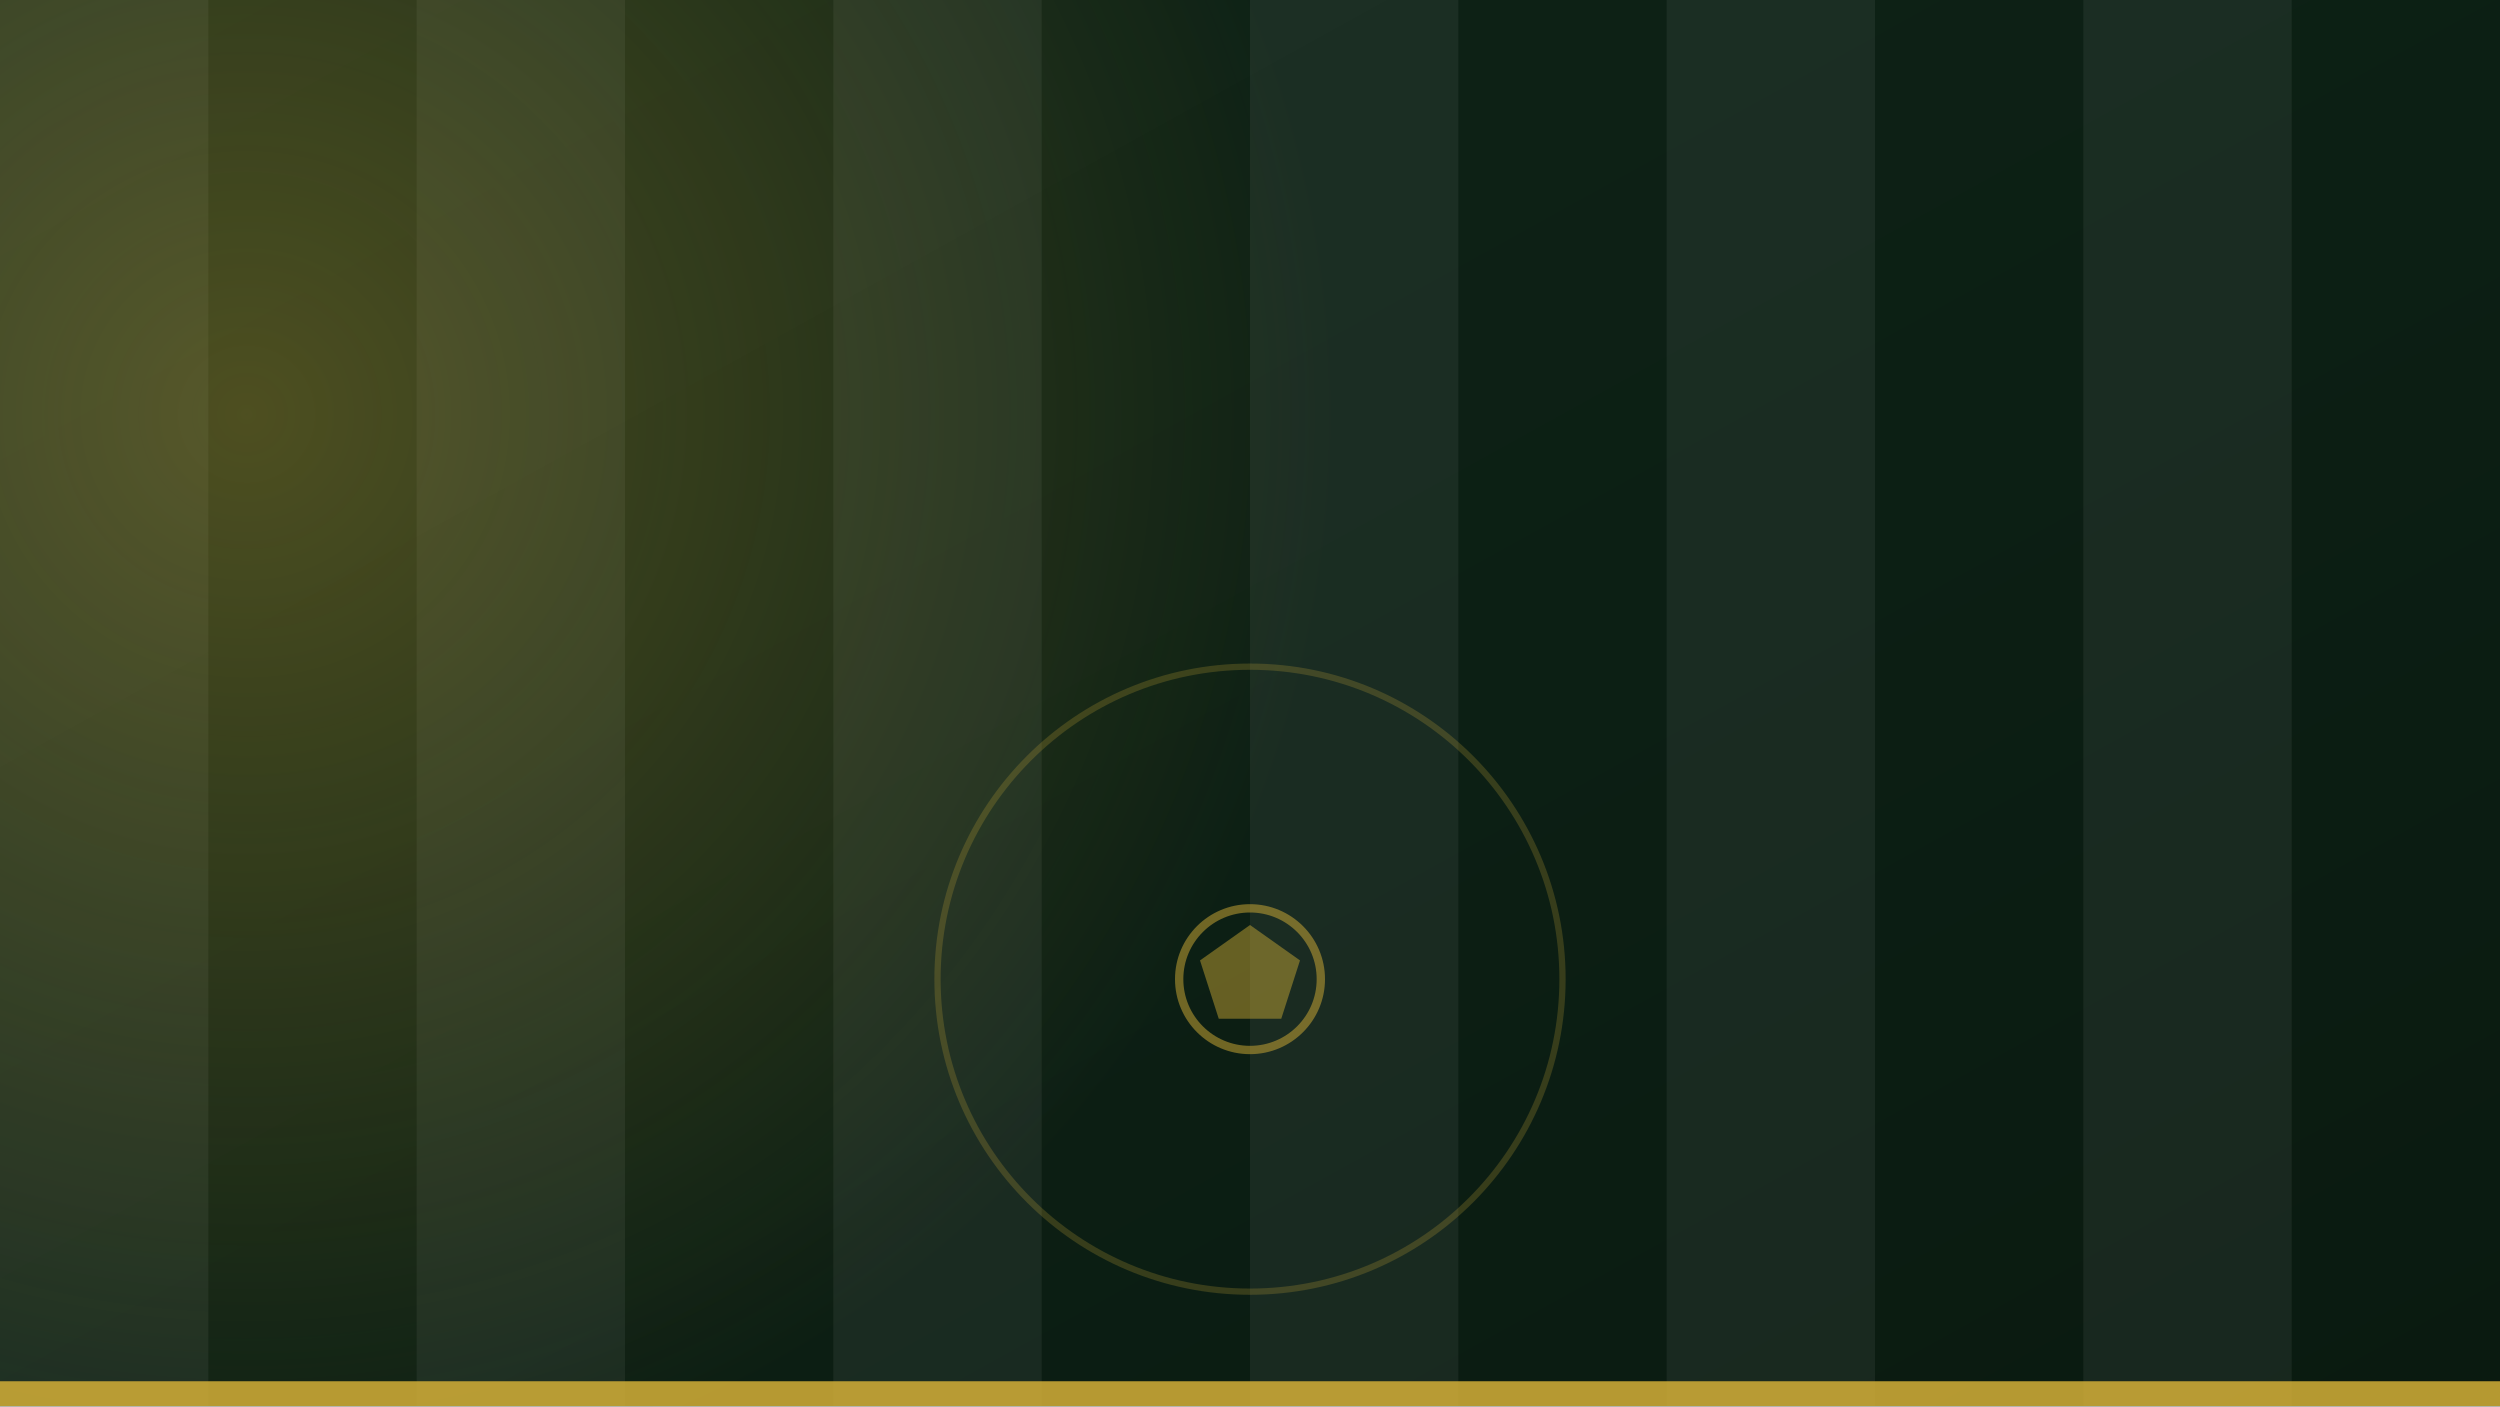
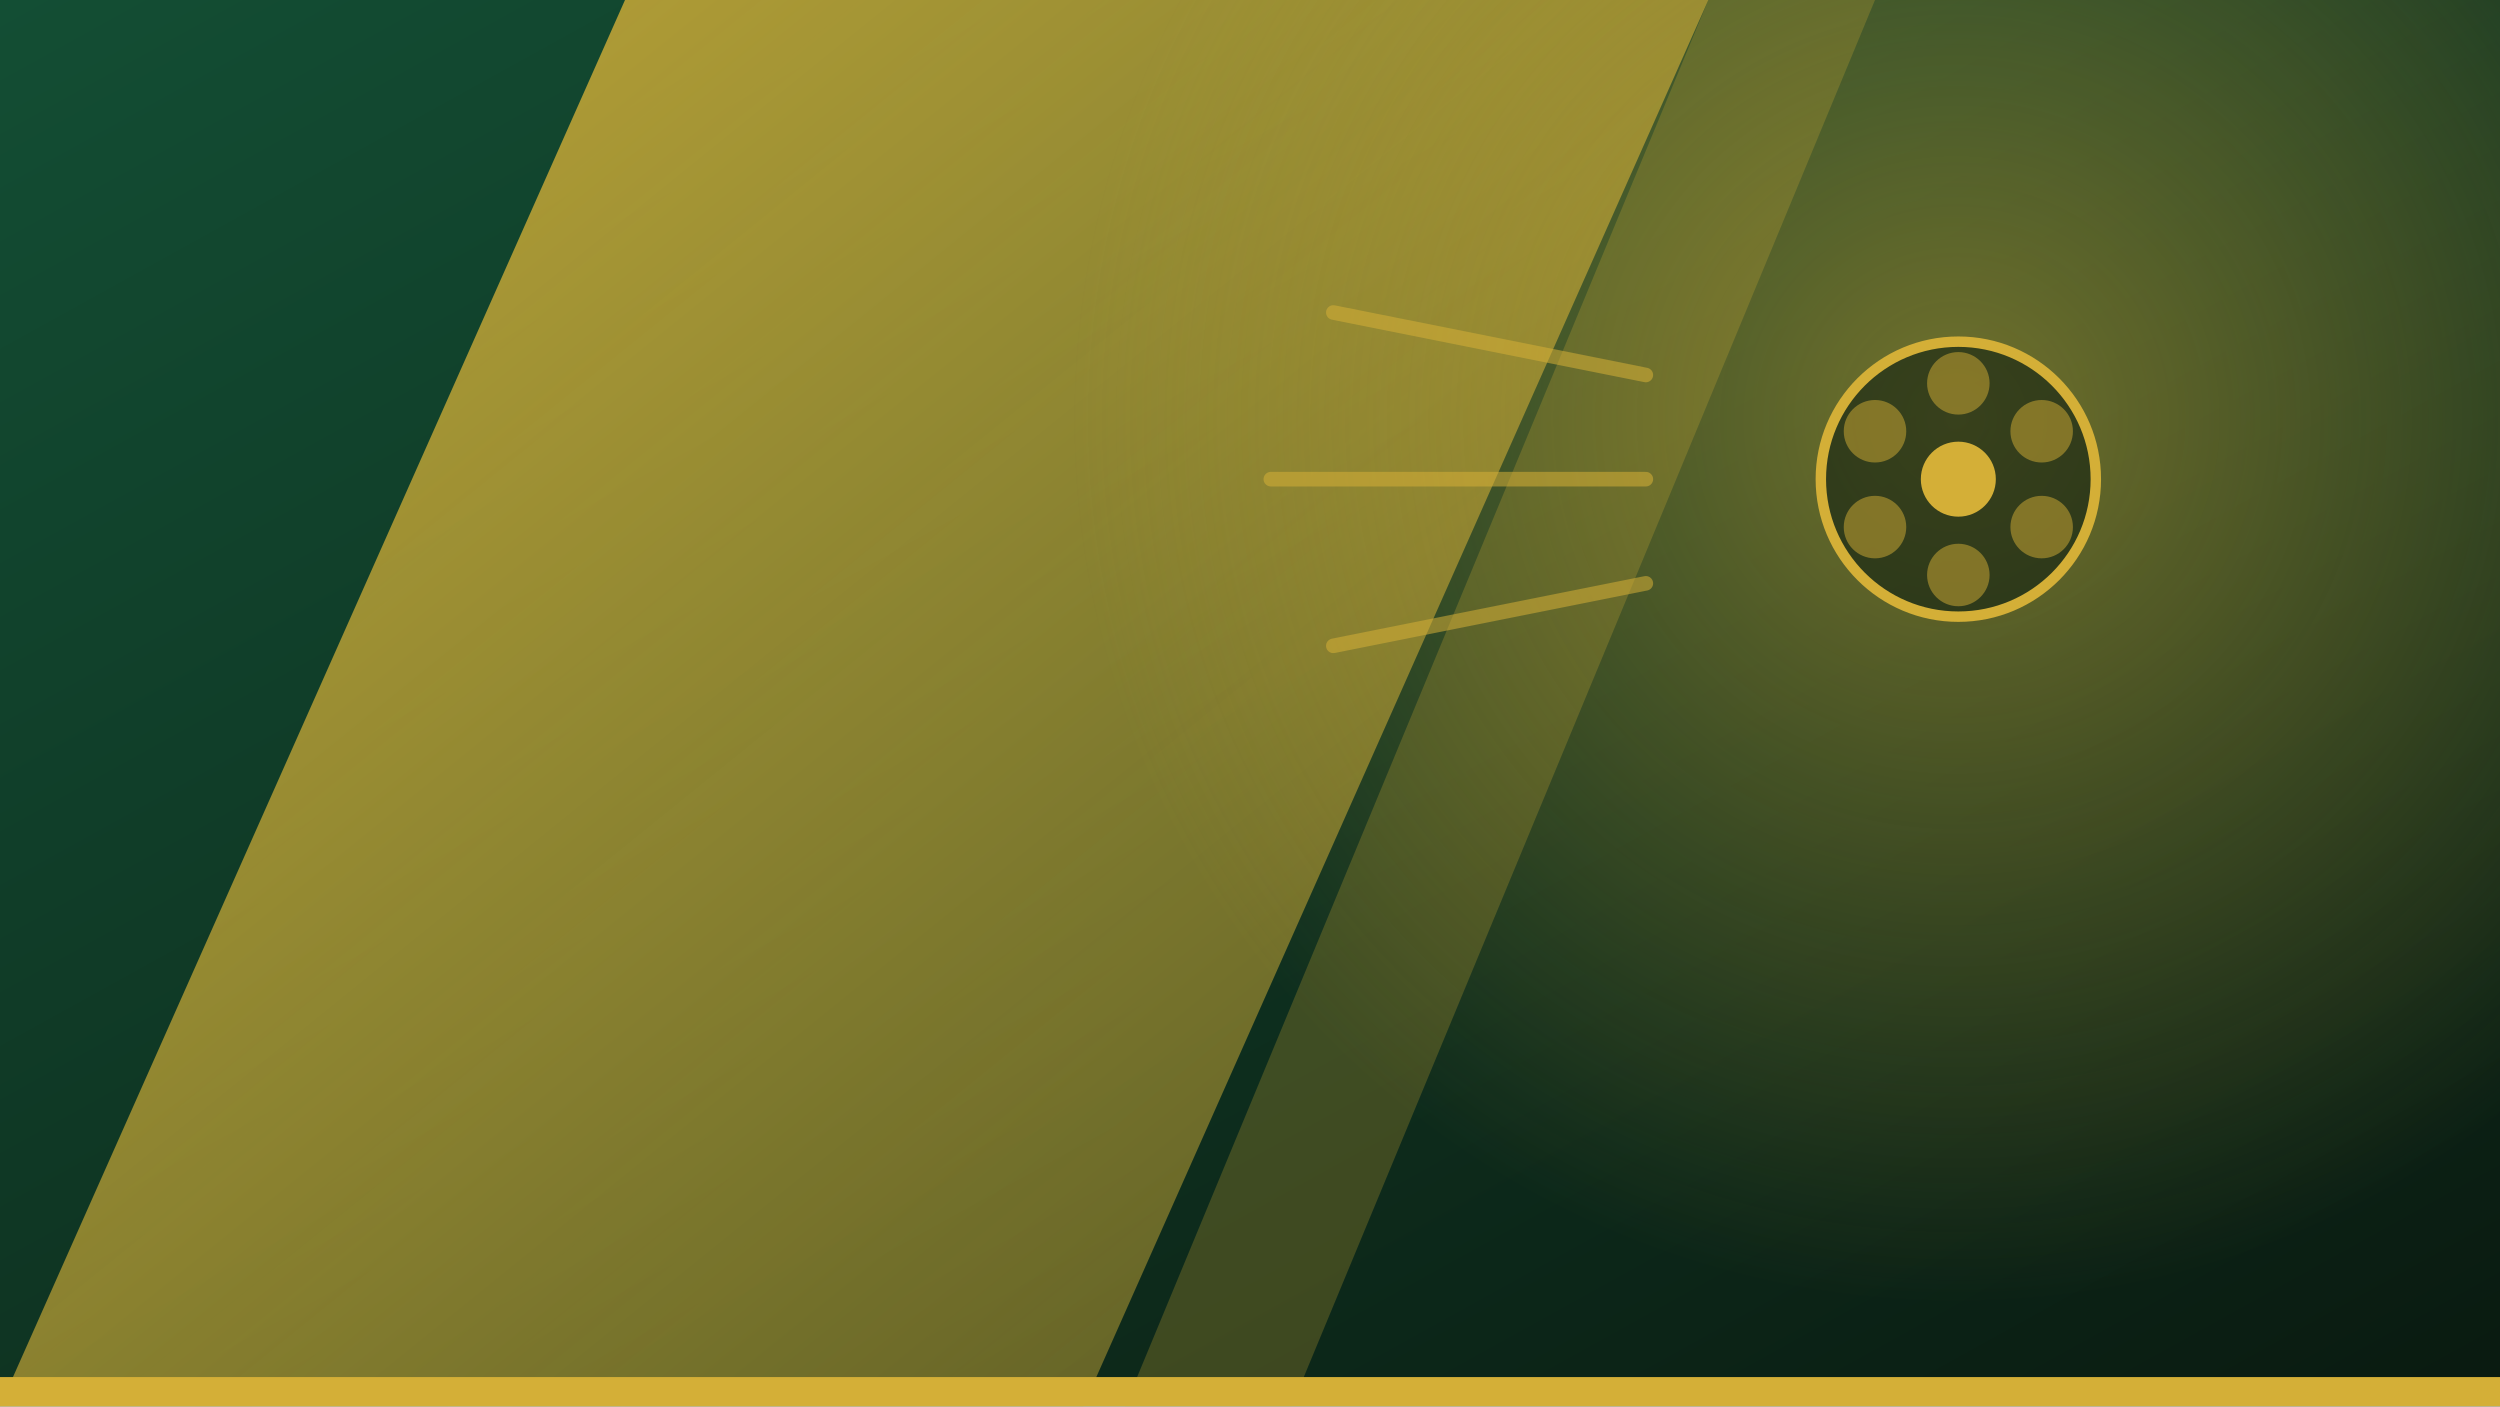
<svg xmlns="http://www.w3.org/2000/svg" viewBox="0 0 1200 675" preserveAspectRatio="xMidYMid slice">
  <defs>
    <linearGradient id="bg" x1="0" y1="0" x2="1" y2="1">
-       <stop offset="0" stop-color="#0f2417" />
-       <stop offset="0.55" stop-color="#0c1f14" />
+       <stop offset="0" stop-color="#134e34" />
      <stop offset="1" stop-color="#0a1a10" />
    </linearGradient>
+     <linearGradient id="band" x1="0" y1="0" x2="1" y2="1">
+       <stop offset="0" stop-color="#d4af37" stop-opacity="0.9" />
+       <stop offset="1" stop-color="#d4af37" stop-opacity="0.35" />
+     </linearGradient>
    <radialGradient id="glow" cx="0.5" cy="0.5" r="0.5">
-       <stop offset="0" stop-color="#d4af37" stop-opacity="0.32" />
+       <stop offset="0" stop-color="#d4af37" stop-opacity="0.5" />
      <stop offset="1" stop-color="#d4af37" stop-opacity="0" />
    </radialGradient>
  </defs>
  <rect width="1200" height="675" fill="url(#bg)" />
-   <g opacity="0.06" fill="#ffffff">
-     <rect x="0" y="0" width="100" height="675" />
-     <rect x="200" y="0" width="100" height="675" />
-     <rect x="400" y="0" width="100" height="675" />
-     <rect x="600" y="0" width="100" height="675" />
-     <rect x="800" y="0" width="100" height="675" />
-     <rect x="1000" y="0" width="100" height="675" />
+   <g transform="">
+     <path d="M0 675 L520 675 L820 0 L300 0 Z" fill="url(#band)" />
+     <path d="M540 675 L620 675 L900 0 L820 0 Z" fill="#d4af37" fill-opacity="0.25" />
  </g>
-   <circle cx="120" cy="200" r="520" fill="url(#glow)" />
-   <circle cx="600" cy="470" r="150" fill="none" stroke="#d4af37" stroke-opacity="0.22" stroke-width="3" />
-   <circle cx="600" cy="470" r="34" fill="none" stroke="#d4af37" stroke-opacity="0.5" stroke-width="4" />
-   <path d="M600 444 l24 17 -9 28 h-30 l-9 -28 Z" fill="#d4af37" fill-opacity="0.45" />
-   <rect x="0" y="663" width="1200" height="12" fill="#d4af37" opacity="0.85" />
+   <circle cx="940" cy="200" r="430" fill="url(#glow)" />
+   <circle cx="940" cy="230" r="66" fill="#0a1a10" fill-opacity="0.55" stroke="#d4af37" stroke-width="5" />
+   <circle cx="940" cy="184" r="15" fill="#d4af37" fill-opacity="0.5" />
+   <circle cx="980" cy="207" r="15" fill="#d4af37" fill-opacity="0.5" />
+   <circle cx="980" cy="253" r="15" fill="#d4af37" fill-opacity="0.5" />
+   <circle cx="940" cy="276" r="15" fill="#d4af37" fill-opacity="0.5" />
+   <circle cx="900" cy="253" r="15" fill="#d4af37" fill-opacity="0.5" />
+   <circle cx="900" cy="207" r="15" fill="#d4af37" fill-opacity="0.5" />
+   <circle cx="940" cy="230" r="18" fill="#d4af37" />
+   <g stroke="#d4af37" stroke-opacity="0.55" stroke-width="7" stroke-linecap="round">
+     <line x1="790" y1="180" x2="640" y2="150" />
+     <line x1="790" y1="230" x2="610" y2="230" />
+     <line x1="790" y1="280" x2="640" y2="310" />
+   </g>
+   <rect x="0" y="661" width="1200" height="14" fill="#d4af37" />
</svg>
